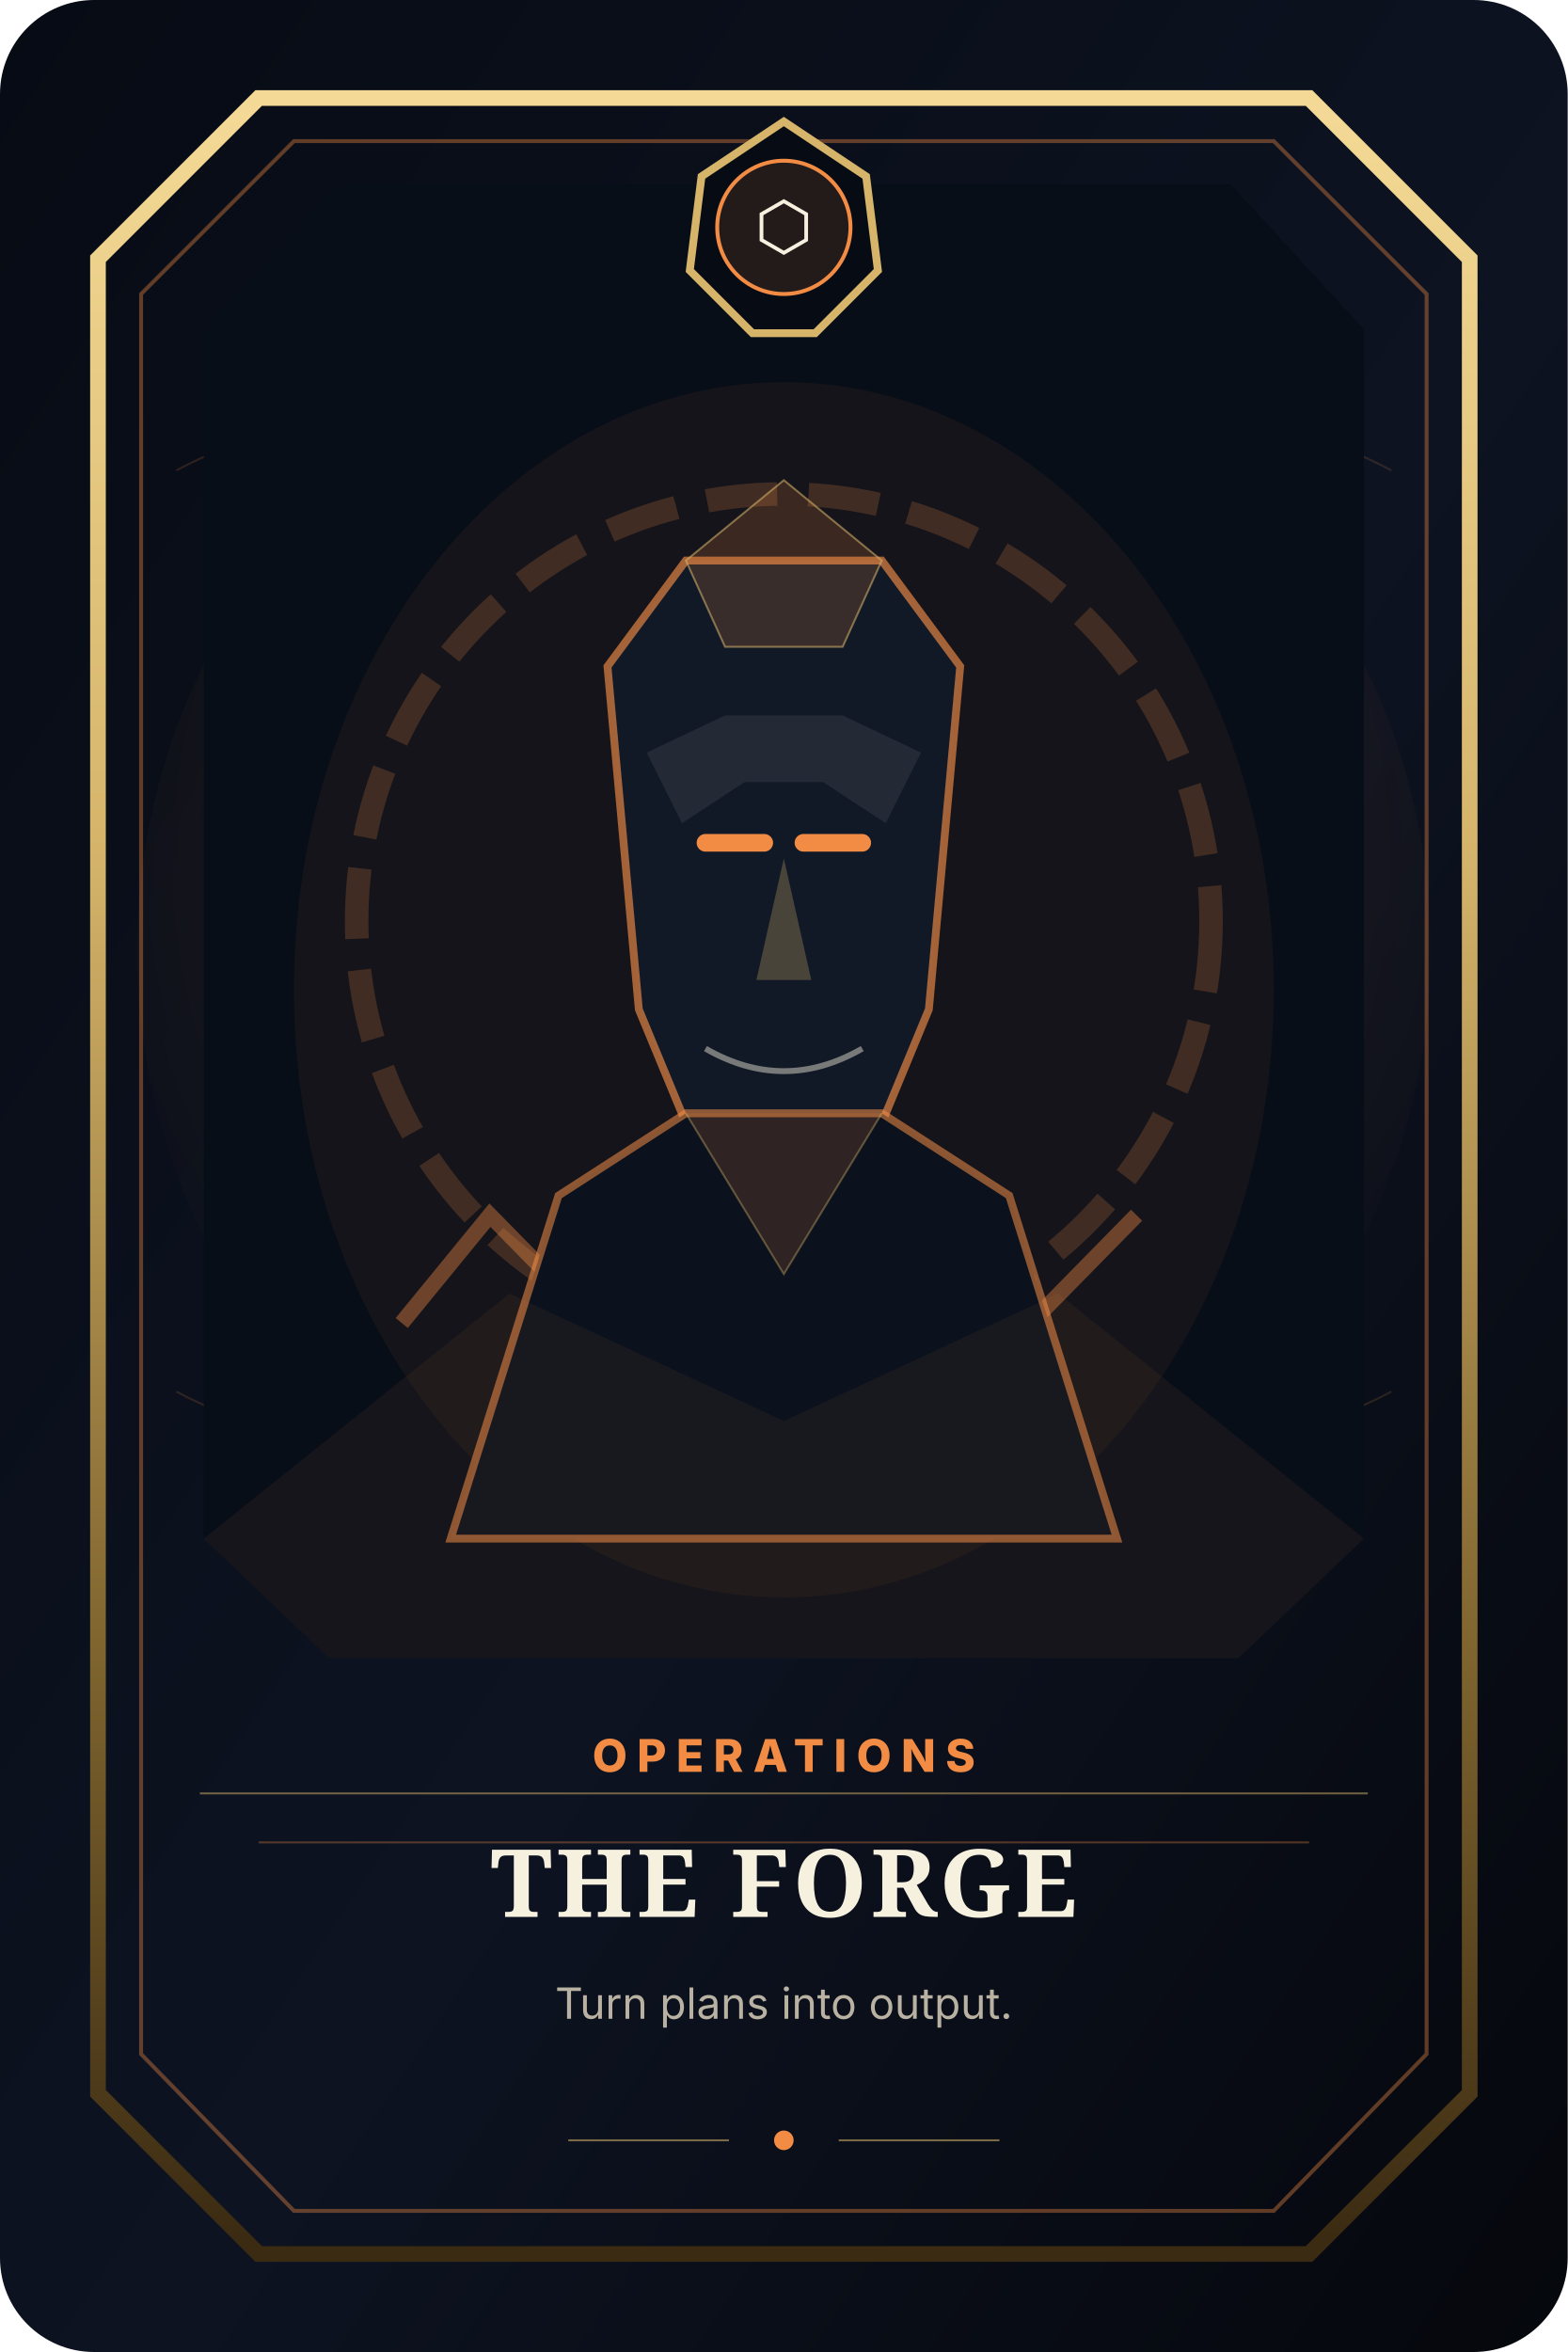
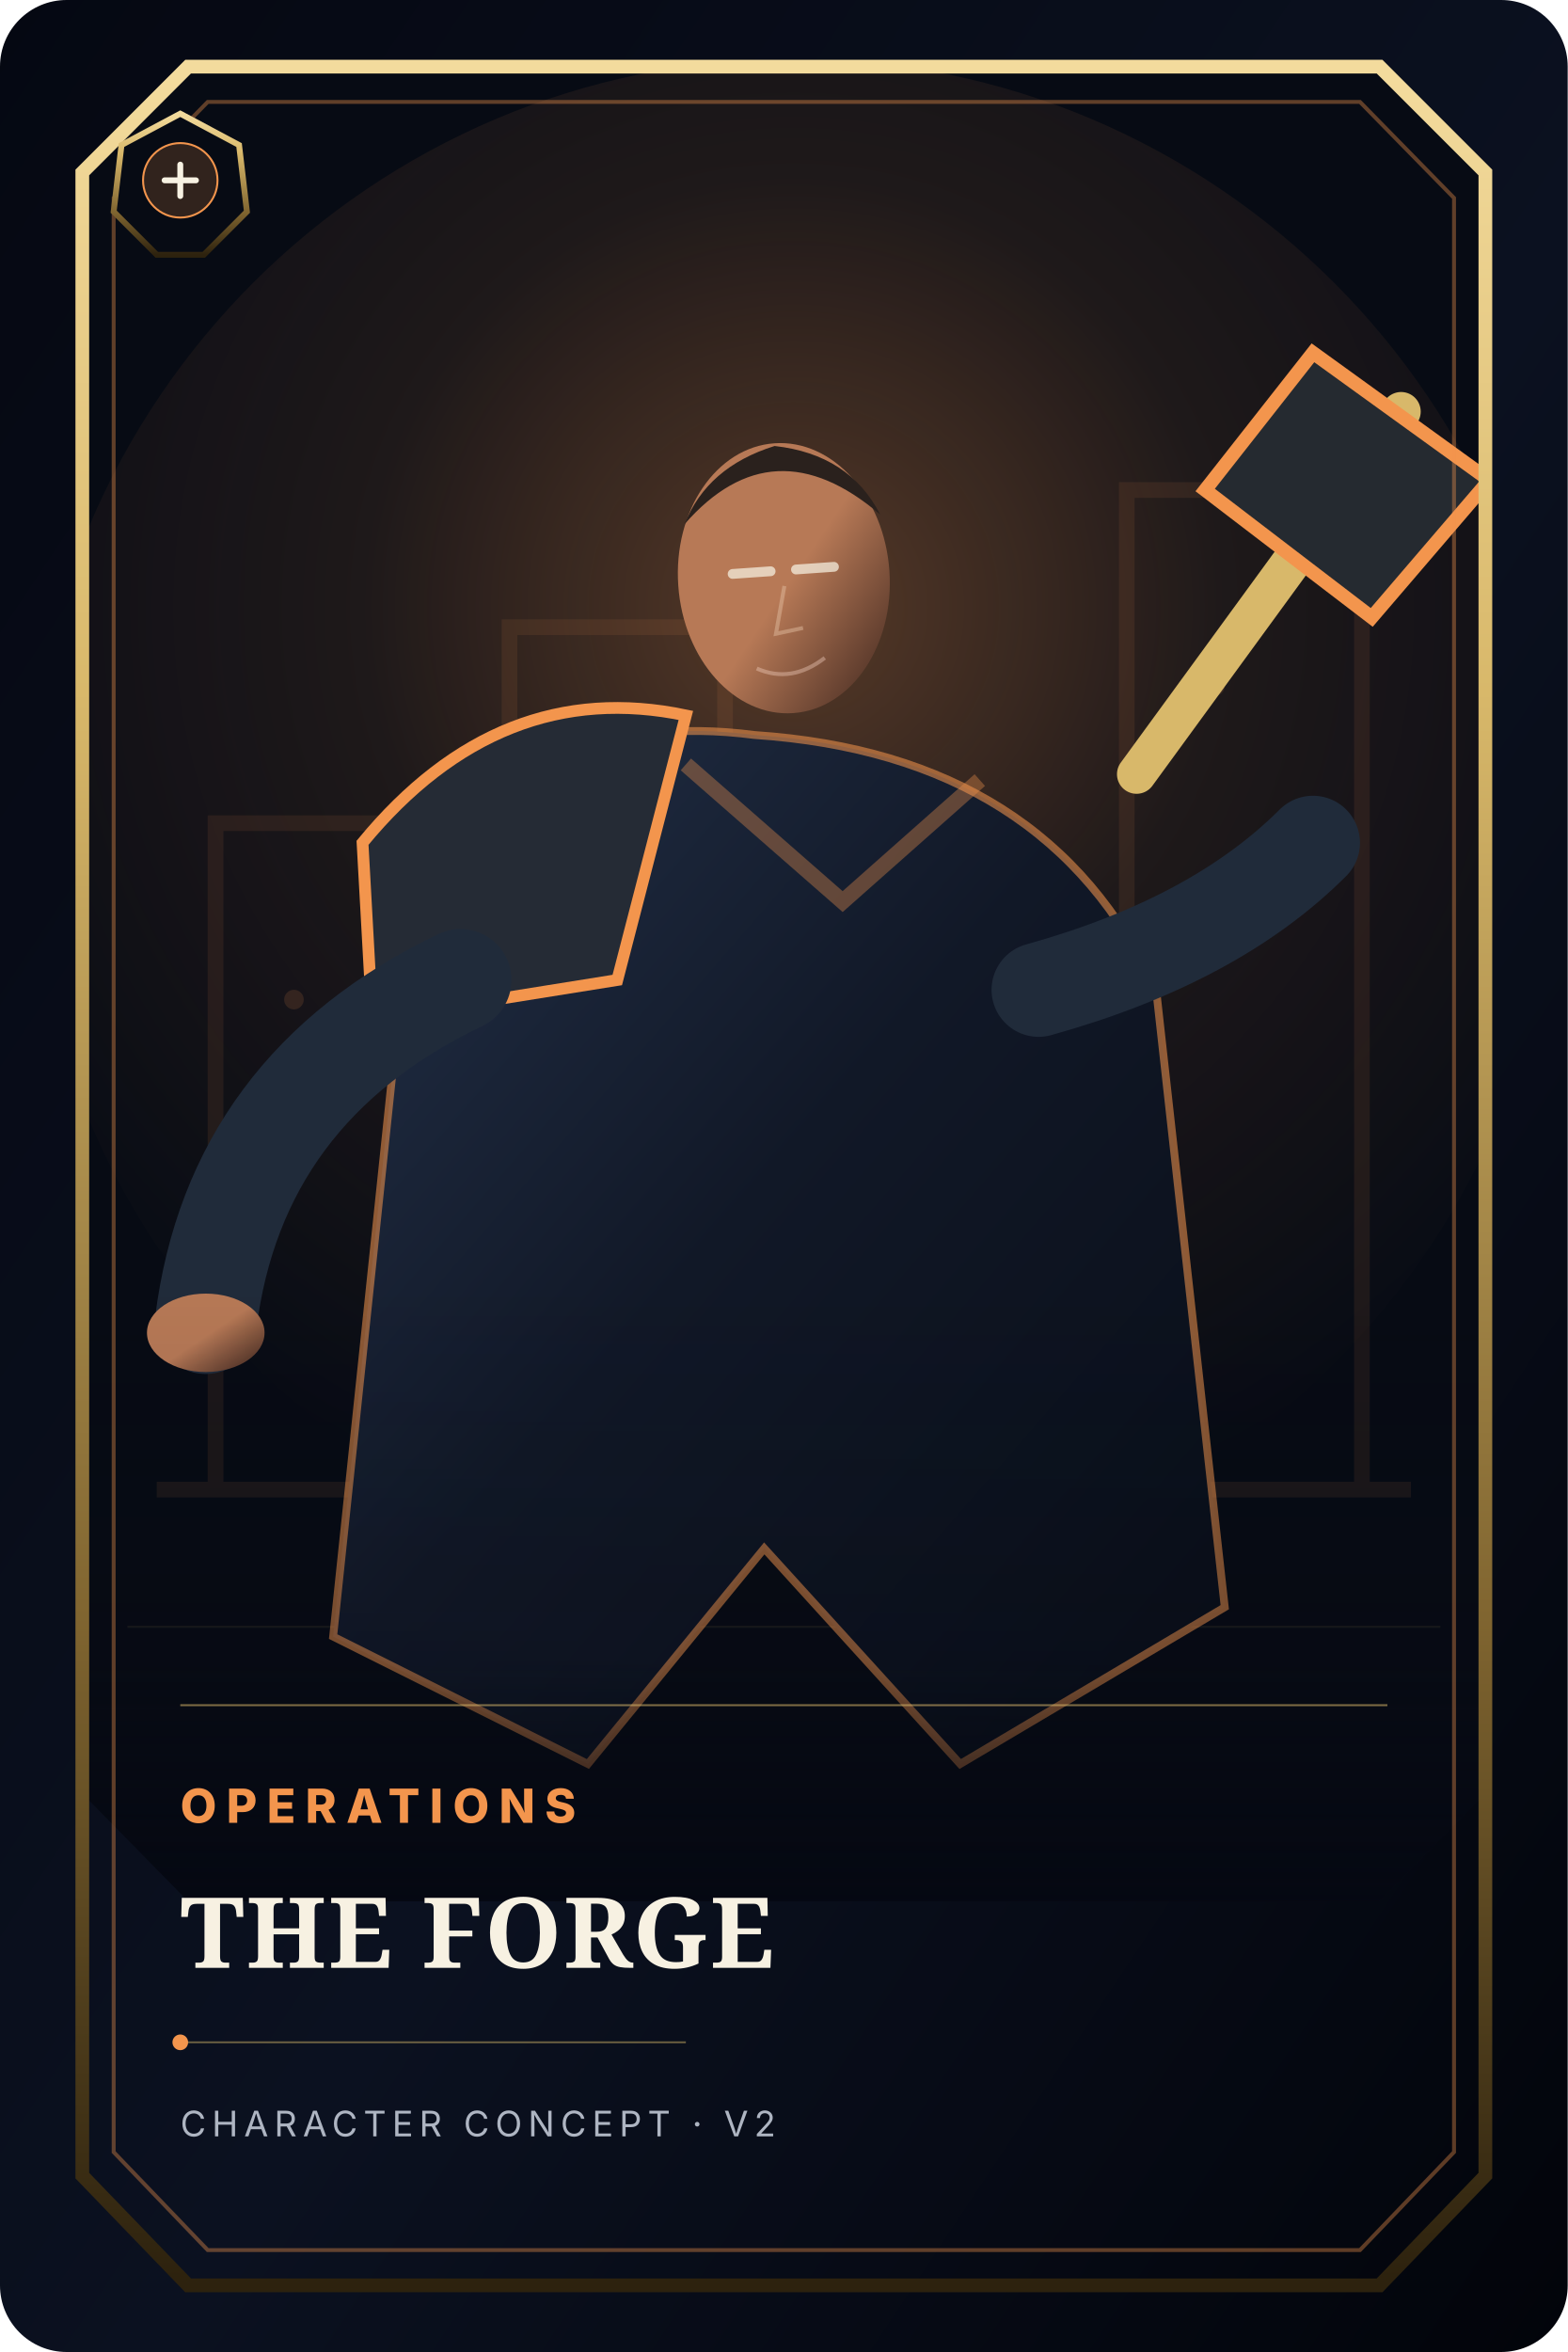
<svg xmlns="http://www.w3.org/2000/svg" viewBox="0 0 800 1200" role="img" aria-labelledby="card-operations-title card-operations-desc">
  <defs>
-     <linearGradient id="card-operations-bg" x1="0" y1="0" x2="1" y2="1">
-       <stop offset="0" stop-color="#070B14" />
-       <stop offset="0.55" stop-color="#0D1321" />
-       <stop offset="1" stop-color="#05070C" />
+     <linearGradient id="v2-operations-bg" x1="0" y1="0" x2="1" y2="1">
+       <stop offset="0" stop-color="#050812" />
+       <stop offset=".55" stop-color="#0B1120" />
+       <stop offset="1" stop-color="#02040A" />
    </linearGradient>
-     <radialGradient id="card-operations-glow" cx="50%" cy="43%" r="58%">
-       <stop offset="0" stop-color="#F28C45" stop-opacity="0.32" />
-       <stop offset="0.48" stop-color="#F28C45" stop-opacity="0.09" />
-       <stop offset="1" stop-color="#F28C45" stop-opacity="0" />
+     <radialGradient id="v2-operations-halo" cx="50%" cy="36%" r="62%">
+       <stop offset="0" stop-color="#F3954D" stop-opacity=".34" />
+       <stop offset=".45" stop-color="#F3954D" stop-opacity=".10" />
+       <stop offset="1" stop-color="#F3954D" stop-opacity="0" />
    </radialGradient>
-     <linearGradient id="card-operations-metal" x1="0" y1="0" x2="0" y2="1">
-       <stop offset="0" stop-color="#F3D995" />
-       <stop offset="0.34" stop-color="#D6B56B" />
-       <stop offset="0.72" stop-color="#80652F" />
-       <stop offset="1" stop-color="#3B2B12" />
+     <linearGradient id="v2-operations-cloth" x1="0" y1="0" x2="1" y2="1">
+       <stop offset="0" stop-color="#24324A" />
+       <stop offset=".46" stop-color="#111827" />
+       <stop offset="1" stop-color="#080D17" />
    </linearGradient>
-     <linearGradient id="card-operations-accent" x1="0" y1="0" x2="1" y2="1">
-       <stop offset="0" stop-color="#F28C45" />
-       <stop offset="1" stop-color="#F28C45" stop-opacity="0.18" />
+     <linearGradient id="v2-operations-metal" x1="0" y1="0" x2="0" y2="1">
+       <stop offset="0" stop-color="#F3DB9D" />
+       <stop offset=".28" stop-color="#D8B86A" />
+       <stop offset=".7" stop-color="#806530" />
+       <stop offset="1" stop-color="#2D220E" />
    </linearGradient>
-     <filter id="card-operations-soft" x="-30%" y="-30%" width="160%" height="160%">
+     <linearGradient id="v2-operations-skin" x1="0" y1="0" x2="1" y2="1">
+       <stop offset="0" stop-color="#B77956" />
+       <stop offset=".52" stop-color="#B77956" />
+       <stop offset="1" stop-color="#3B241D" />
+     </linearGradient>
+     <linearGradient id="v2-operations-fade" x1="0" y1="0" x2="0" y2="1">
+       <stop offset="0" stop-color="#050812" stop-opacity="0" />
+       <stop offset=".62" stop-color="#050812" stop-opacity=".16" />
+       <stop offset="1" stop-color="#050812" stop-opacity=".98" />
+     </linearGradient>
+     <filter id="v2-operations-blur" x="-40%" y="-40%" width="180%" height="180%">
      <feGaussianBlur stdDeviation="18" />
    </filter>
-     <clipPath id="card-operations-portrait">
-       <path d="M104 168 L172 94 H628 L696 168 V785 L632 846 H168 L104 785 Z" />
+     <filter id="v2-operations-soft" x="-20%" y="-20%" width="140%" height="140%">
+       <feGaussianBlur stdDeviation="5" />
+     </filter>
+     <clipPath id="v2-operations-art">
+       <path d="M42 88 L96 34 H704 L758 88 V915 L704 970 H96 L42 915 Z" />
    </clipPath>
  </defs>
-   <rect width="800" height="1200" rx="48" fill="url(#card-operations-bg)" />
-   <path d="M50 132 L132 50 H668 L750 132 V1068 L668 1150 H132 L50 1068 Z" fill="none" stroke="url(#card-operations-metal)" stroke-width="8" />
-   <path d="M72 150 L150 72 H650 L728 150 V1048 L650 1128 H150 L72 1048 Z" fill="none" stroke="#F28C45" stroke-opacity="0.38" stroke-width="2" />
-   <circle cx="400" cy="485" r="330" fill="url(#card-operations-glow)" />
-   <path d="M102 915 H698" stroke="#D6B56B" stroke-opacity="0.5" />
-   <path d="M132 940 H668" stroke="#F28C45" stroke-opacity="0.32" />
-   <g opacity="0.16" stroke="#F28C45" fill="none">
-     <path d="M90 240 C220 170 580 170 710 240" />
-     <path d="M90 710 C220 780 580 780 710 710" />
-     <circle cx="400" cy="470" r="260" />
-     <circle cx="400" cy="470" r="212" stroke-dasharray="8 20" />
-   </g>
-   <g clip-path="url(#card-operations-portrait)">
-     <rect x="104" y="94" width="592" height="752" fill="#080E18" />
-     <ellipse cx="400" cy="505" rx="250" ry="310" fill="#F28C45" fill-opacity="0.05" />
-     <g fill="none" stroke="#F28C45">
-       <path d="M205 675 L250 620 L305 676 L360 620 L415 676 L470 620 L525 676 L580 620" stroke-opacity="0.4" stroke-width="8" />
-       <circle cx="400" cy="470" r="218" stroke-dasharray="36 16" stroke-opacity="0.2" stroke-width="12" />
-       <path d="M355 705 Q400 650 445 705 L430 770 H370 Z" fill="#F28C45" fill-opacity="0.22" />
-       <path d="M400 760 Q350 700 400 645 Q450 700 400 760 Z" fill="#F28C45" fill-opacity="0.34" stroke="none" />
+   <rect width="800" height="1200" rx="34" fill="url(#v2-operations-bg)" />
+   <g clip-path="url(#v2-operations-art)">
+     <rect x="40" y="34" width="720" height="940" fill="#070B14" />
+     <circle cx="405" cy="420" r="390" fill="url(#v2-operations-halo)" />
+     <g opacity=".45">
+       <path d="M80 760 H720 M110 760 V420 H220 V760 M260 760 V320 H370 V760 M420 760 V505 H535 V760 M575 760 V250 H695 V760" fill="none" stroke="#F3954D" stroke-opacity=".20" stroke-width="8" />
+       <path d="M65 830 H735" stroke="#D8B86A" stroke-opacity=".2" />
+       <g fill="#F3954D" fill-opacity=".3">
+         <circle cx="150" cy="510" r="5" />
+         <circle cx="210" cy="600" r="5" />
+         <circle cx="305" cy="430" r="5" />
+         <circle cx="510" cy="590" r="5" />
+         <circle cx="620" cy="350" r="5" />
+       </g>
    </g>
    <g>
-       <path d="M310 340 L350 286 H450 L490 340 L474 515 L438 602 H362 L326 515 Z" fill="#111927" stroke="#F28C45" stroke-opacity="0.65" stroke-width="4" />
-       <path d="M350 286 L400 245 L450 286 L430 330 H370 Z" fill="#F28C45" fill-opacity="0.18" stroke="#D6B56B" stroke-opacity="0.55" />
-       <path d="M330 384 L370 365 H430 L470 384 L452 420 L420 399 H380 L348 420 Z" fill="#F6F0DF" fill-opacity="0.08" />
-       <path d="M360 430 H390" stroke="#F28C45" stroke-width="9" stroke-linecap="round" />
-       <path d="M410 430 H440" stroke="#F28C45" stroke-width="9" stroke-linecap="round" />
-       <path d="M400 438 L386 500 H414 Z" fill="#D6B56B" fill-opacity="0.28" />
-       <path d="M360 535 Q400 558 440 535" fill="none" stroke="#F6F0DF" stroke-opacity="0.45" stroke-width="3" />
-       <path d="M285 610 L350 568 H450 L515 610 L570 785 H230 Z" fill="#0B111D" stroke="#F28C45" stroke-opacity="0.55" stroke-width="4" />
-       <path d="M350 568 L400 650 L450 568" fill="#F28C45" fill-opacity="0.16" stroke="#D6B56B" stroke-opacity="0.38" />
+       <path d="M210 455 Q270 360 385 375 Q535 385 590 505 L625 820 L490 900 L390 790 L300 900 L170 835 Z" fill="url(#v2-operations-cloth)" stroke="#F3954D" stroke-opacity=".56" stroke-width="4" />
+       <path d="M185 430 Q255 345 350 365 L315 500 L190 520 Z" fill="#252B35" stroke="#F3954D" stroke-width="6" />
+       <path d="M235 500 Q120 555 105 675" fill="none" stroke="#202B3A" stroke-width="52" stroke-linecap="round" />
+       <ellipse cx="105" cy="680" rx="30" ry="20" fill="url(#v2-operations-skin)" />
+       <path d="M530 505 Q620 480 670 430" fill="none" stroke="#202B3A" stroke-width="48" stroke-linecap="round" />
+       <path d="M580 395 L715 210" stroke="#D8B86A" stroke-width="20" stroke-linecap="round" />
+       <path d="M670 180 L760 245 L700 315 L615 250 Z" fill="#252A30" stroke="#F3954D" stroke-width="7" />
+       <g transform="translate(400 295) rotate(-4)">
+         <ellipse rx="54" ry="69" fill="url(#v2-operations-skin)" />
+         <path d="M-48.6 -31.05 Q0 -79.35 51.3 -28.98 Q37.8 -60.72 0 -67.62 Q-35.1 -59.34 -48.6 -31.05Z" fill="#2A211D" />
+         <path d="M-25.92 -4 H-6.48 M6.48 -4 H25.92" stroke="#F7F1E2" stroke-opacity=".72" stroke-width="5" stroke-linecap="round" />
+         <path d="M0 4 L-6 28 L8 26" fill="none" stroke="#E6C1A6" stroke-opacity=".45" stroke-width="2" />
+         <path d="M-17 45 Q0 54 18 42" fill="none" stroke="#F7D6C5" stroke-opacity=".38" stroke-width="2" />
+       </g>
+       <path d="M350 390 L430 460 L500 398" fill="none" stroke="#F3954D" stroke-opacity=".35" stroke-width="8" />
    </g>
-     <path d="M104 785 L260 660 L400 725 L540 660 L696 785 V846 H104 Z" fill="#F28C45" fill-opacity="0.06" />
+     <rect x="42" y="650" width="716" height="320" fill="url(#v2-operations-fade)" />
  </g>
-   <g transform="translate(400 116)">
-     <path d="M0 -54 L42 -26 L48 22 L16 54 L-16 54 L-48 22 L-42 -26 Z" fill="#070B14" stroke="#D6B56B" stroke-width="4" />
-     <circle r="34" fill="#F28C45" fill-opacity="0.12" stroke="#F28C45" stroke-width="2" />
-     <text x="0" y="11" text-anchor="middle" font-family="Inter,ui-sans-serif,system-ui,sans-serif" font-size="34" font-weight="800" fill="#F6F0DF">⬡</text>
+   <path d="M42 88 L96 34 H704 L758 88 V1110 L704 1166 H96 L42 1110 Z" fill="none" stroke="url(#v2-operations-metal)" stroke-width="7" />
+   <path d="M58 101 L106 52 H694 L742 101 V1098 L694 1148 H106 L58 1098 Z" fill="none" stroke="#F3954D" stroke-opacity=".38" stroke-width="2" />
+   <g transform="translate(92 92)">
+     <path d="M0 -34 L30 -18 L34 16 L12 38 L-12 38 L-34 16 L-30 -18 Z" fill="#070B14" stroke="url(#v2-operations-metal)" stroke-width="3" />
+     <circle r="19" fill="#F3954D" fill-opacity=".18" stroke="#F3954D" />
+     <path d="M-8 0 H8 M0 -8 V8" stroke="#F7F1E2" stroke-width="3" stroke-linecap="round" />
  </g>
-   <text x="400" y="904" text-anchor="middle" font-family="Inter,ui-sans-serif,system-ui,sans-serif" font-size="23" font-weight="800" letter-spacing="5" fill="#F28C45">OPERATIONS</text>
-   <text x="400" y="978" text-anchor="middle" font-family="Georgia,ui-serif,serif" font-size="48" font-weight="700" letter-spacing="2" fill="#F6F0DF">THE FORGE</text>
-   <text x="400" y="1030" text-anchor="middle" font-family="Inter,ui-sans-serif,system-ui,sans-serif" font-size="22" fill="#B9B2A3">Turn plans into output.</text>
-   <g transform="translate(400 1092)" stroke="#D6B56B" stroke-opacity="0.55">
-     <path d="M-110 0 H-28" />
-     <circle r="5" fill="#F28C45" stroke="none" />
-     <path d="M28 0 H110" />
-   </g>
+   <path d="M92 870 H708" stroke="#D8B86A" stroke-opacity=".55" />
+   <text x="92" y="930" font-family="Inter,ui-sans-serif,system-ui,sans-serif" font-size="24" font-weight="800" letter-spacing="5" fill="#F3954D">OPERATIONS</text>
+   <text x="92" y="1004" font-family="Georgia,ui-serif,serif" font-size="50" font-weight="700" letter-spacing="1" fill="#F7F1E2">THE FORGE</text>
+   <path d="M92 1042 H350" stroke="#D8B86A" stroke-opacity=".45" />
+   <circle cx="92" cy="1042" r="4" fill="#F3954D" />
+   <text x="92" y="1090" font-family="Inter,ui-sans-serif,system-ui,sans-serif" font-size="18" letter-spacing="3" fill="#AEB5C2">CHARACTER CONCEPT · V2</text>
</svg>
